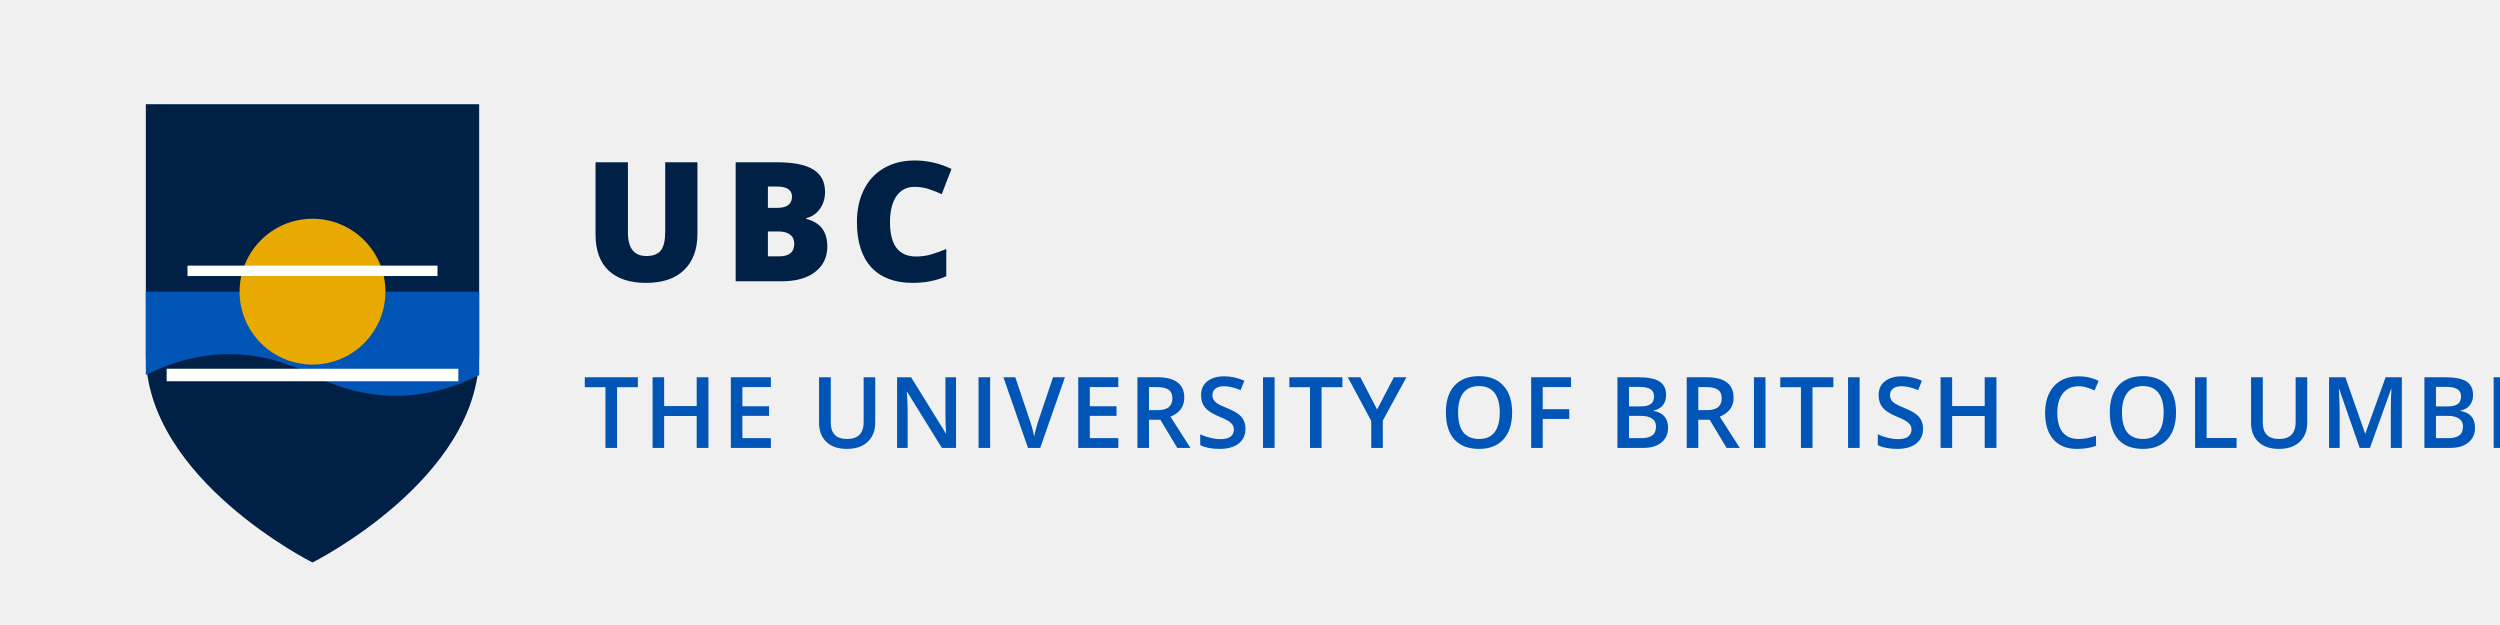
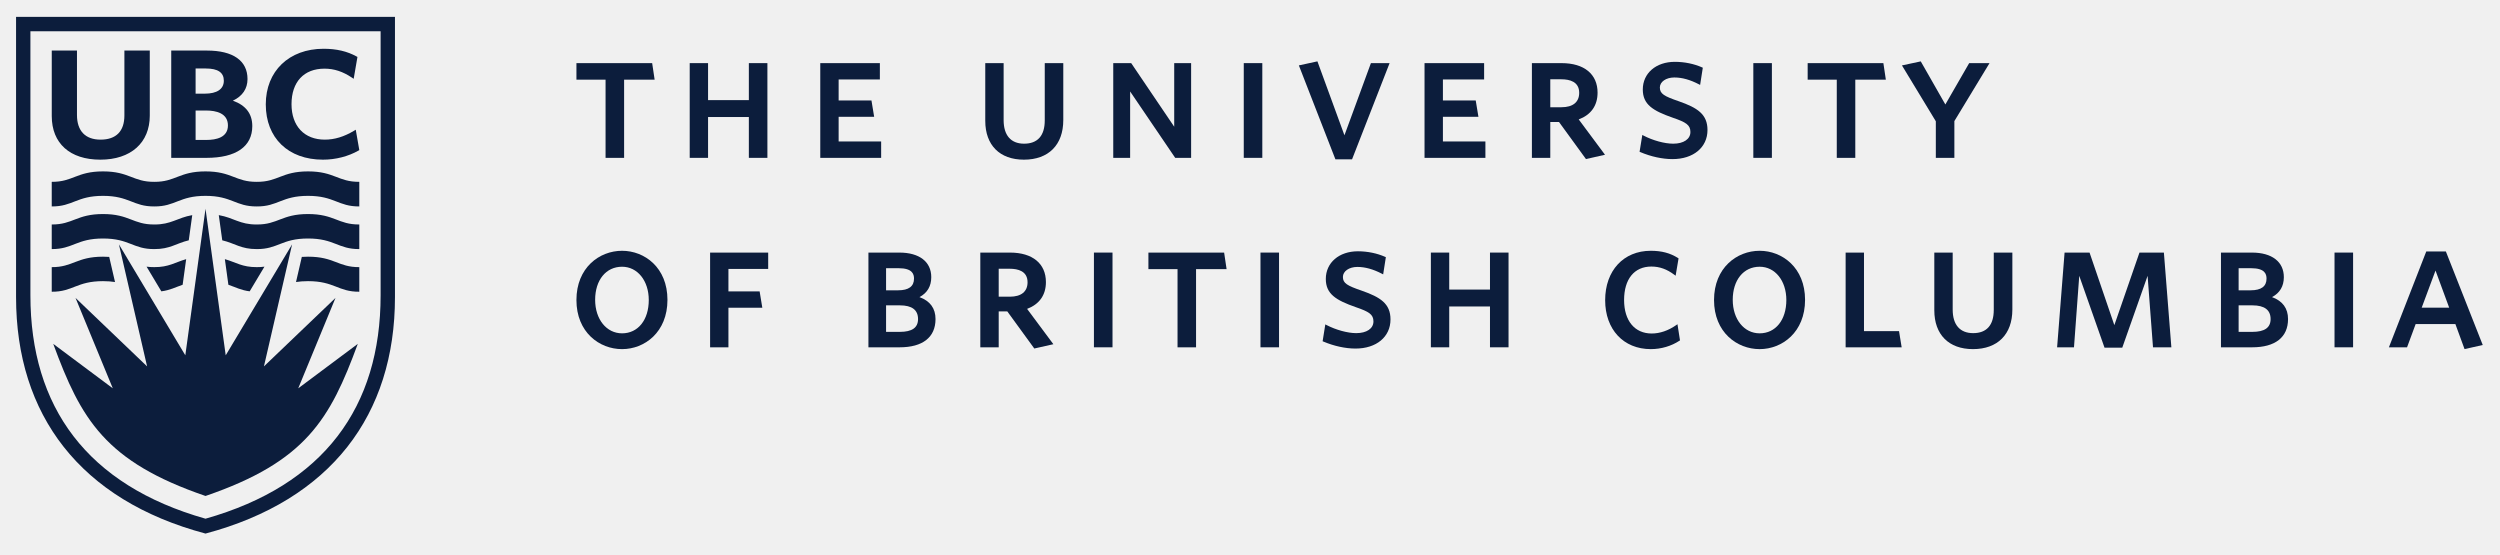
- <svg xmlns="http://www.w3.org/2000/svg" viewBox="0 0 240 60" width="240" height="60" fill="none">
-   <g transform="translate(10, 6)">
-     <path d="M4 4 h32 v24 c0 12 -16 20 -16 20 s-16 -8 -16 -20 Z" fill="#002145" />
-     <path d="M4 22 h32 v8 q-8 4 -16 0 q-8 -4 -16 0 Z" fill="#0055B7" />
-     <circle cx="20" cy="22" r="7" fill="#E8A900" />
-     <path d="M8 20 l24 0" stroke="#FFFFFF" stroke-width="1" />
-     <path d="M6 30 l28 0" stroke="#FFFFFF" stroke-width="1.2" />
+ <svg xmlns="http://www.w3.org/2000/svg" viewBox="0 0 495.657 110" height="110" width="495.657" xml:space="preserve" id="svg2" version="1.1">
+   <defs id="defs6">
+     <clipPath id="clipPath18" clipPathUnits="userSpaceOnUse">
+       <path id="path16" d="M 0,117.004 H 371.743 V 0 H 0 z" />
+     </clipPath>
+   </defs>
+   <g transform="matrix(1.517645,0,0,-1.517645,-34.38328,143.3501)" id="g10">
+     <g id="g12">
+       <g clip-path="url(#clipPath18)" id="g14">
+         <g transform="translate(49.5034,67.1828)" id="g20">
+           <path id="path22" style="fill:#0c1d3c;fill-opacity:1;fill-rule:nonzero;stroke:none" d="m 0,0 2.639,-19.144 8.673,14.493 -3.68,-15.941 9.35,8.946 -4.869,-11.81 7.78,5.806 C 16.271,-27.505 13.116,-33.03 0,-37.52 c -13.116,4.49 -16.271,10.015 -19.892,19.87 l 7.779,-5.806 -4.869,11.81 9.35,-8.946 -3.68,15.941 8.673,-14.493 z" />
+         </g>
+         <g transform="translate(35.7637,73.5969)" id="g24">
+           <path id="path26" style="fill:#0c1d3c;fill-opacity:1;fill-rule:nonzero;stroke:none" d="m 0,0 c -3.974,0 -6.347,2.127 -6.347,5.7 v 8.554 h 3.295 V 5.835 c 0,-2.076 1.091,-3.218 3.077,-3.218 2.038,0 3.118,1.094 3.118,3.159 v 8.478 H 6.459 V 5.757 C 6.459,2.205 3.984,0 0,0" />
+         </g>
+         <g transform="translate(49.627,73.8337)" id="g28">
+           <path id="path30" style="fill:#0c1d3c;fill-opacity:1;fill-rule:nonzero;stroke:none" d="m 0,0 h -4.601 v 14.017 h 4.669 c 3.414,0 5.295,-1.325 5.295,-3.723 C 5.363,9.033 4.705,8.062 3.449,7.467 5.133,6.873 5.988,5.76 5.988,4.153 5.988,1.473 3.863,0 0,0 M -1.418,2.341 H 0 c 1.282,0 2.805,0.327 2.805,1.89 0,1.61 -1.549,1.953 -2.852,1.953 h -1.371 z m 0,6.045 h 1.197 c 1.604,0 2.491,0.602 2.491,1.692 0,1.073 -0.773,1.596 -2.36,1.596 h -1.328 z" />
+         </g>
+         <g transform="translate(64.8438,73.5969)" id="g32">
+           <path id="path34" style="fill:#0c1d3c;fill-opacity:1;fill-rule:nonzero;stroke:none" d="m 0,0 c -4.537,0 -7.467,2.833 -7.467,7.227 0,4.341 3.037,7.261 7.556,7.261 1.676,0 3.087,-0.33 4.311,-1.009 l 0.108,-0.06 -0.492,-2.855 -0.217,0.145 c -1.203,0.808 -2.348,1.181 -3.598,1.181 -2.695,0 -4.306,-1.738 -4.306,-4.646 0,-2.854 1.666,-4.627 4.351,-4.627 1.272,0 2.524,0.382 3.826,1.166 L 4.287,3.912 4.751,1.25 4.648,1.189 C 3.311,0.424 1.66,0 0,0" />
+         </g>
+         <g transform="translate(49.5034,26.6931)" id="g36">
+           <path id="path38" style="fill:#0c1d3c;fill-opacity:1;fill-rule:nonzero;stroke:none" d="m 0,0 c -15.484,4.387 -22.875,14.61 -22.875,29.184 v 34.498 h 45.75 V 29.184 C 22.875,14.61 15.484,4.387 0,0 M -24.75,65.557 V 28.949 C -24.75,13.564 -16.379,2.426 0,-1.943 16.379,2.426 24.75,13.564 24.75,28.949 v 36.608 z" />
+         </g>
+         <g transform="translate(49.5044,68.8693)" id="g40">
+           <path id="path42" style="fill:#0c1d3c;fill-opacity:1;fill-rule:nonzero;stroke:none" d="M 0,0 C 3.451,0 3.918,-1.4 6.697,-1.383 9.467,-1.4 9.941,0 13.393,0 c 3.45,0 3.925,-1.4 6.697,-1.383 V 1.831 C 17.318,1.812 16.843,3.195 13.393,3.195 9.941,3.195 9.467,1.812 6.697,1.831 3.918,1.812 3.451,3.195 0,3.195 c -3.451,0 -3.918,-1.383 -6.697,-1.364 -2.77,-0.019 -3.245,1.364 -6.696,1.364 -3.451,0 -3.927,-1.383 -6.697,-1.364 V -1.383 C -17.32,-1.4 -16.844,0 -13.393,0 -9.942,0 -9.467,-1.4 -6.697,-1.383 -3.918,-1.4 -3.451,0 0,0" />
+         </g>
+         <g transform="translate(51.6909,63.0612)" id="g44">
+           <path id="path46" style="fill:#0c1d3c;fill-opacity:1;fill-rule:nonzero;stroke:none" d="m 0,0 c 1.665,-0.398 2.457,-1.159 4.511,-1.146 2.769,-0.017 3.244,1.383 6.695,1.383 3.451,0 3.926,-1.4 6.697,-1.383 V 2.068 C 15.132,2.049 14.657,3.432 11.206,3.432 7.755,3.432 7.28,2.049 4.511,2.068 2.279,2.053 1.537,2.941 -0.454,3.292 z" />
+         </g>
+         <g transform="translate(42.8071,61.9152)" id="g48">
+           <path id="path50" style="fill:#0c1d3c;fill-opacity:1;fill-rule:nonzero;stroke:none" d="M 0,0 C 2.053,-0.013 2.845,0.747 4.509,1.146 L 4.963,4.437 C 2.973,4.086 2.23,3.199 0,3.214 -2.77,3.195 -3.245,4.578 -6.695,4.578 c -3.452,0 -3.928,-1.383 -6.698,-1.364 V 0 c 2.77,-0.017 3.246,1.383 6.698,1.383 3.45,0 3.925,-1.4 6.695,-1.383" />
+         </g>
+         <g transform="translate(52.4912,57.256)" id="g52">
+           <path id="path54" style="fill:#0c1d3c;fill-opacity:1;fill-rule:nonzero;stroke:none" d="M 0,0 C 0.941,-0.324 1.665,-0.719 2.783,-0.859 L 4.712,2.364 C 4.411,2.323 4.082,2.3 3.71,2.302 1.801,2.29 0.983,2.938 -0.461,3.345 z" />
+         </g>
+         <g transform="translate(61.3262,57.612)" id="g56">
+           <path id="path58" style="fill:#0c1d3c;fill-opacity:1;fill-rule:nonzero;stroke:none" d="m 0,0 c 0.451,0.071 0.964,0.115 1.571,0.115 3.45,0 3.926,-1.4 6.697,-1.383 V 1.946 C 5.497,1.928 5.021,3.311 1.571,3.311 1.279,3.311 1.01,3.3 0.758,3.282 z" />
+         </g>
+         <g transform="translate(37.6812,57.612)" id="g60">
+           <path id="path62" style="fill:#0c1d3c;fill-opacity:1;fill-rule:nonzero;stroke:none" d="m 0,0 -0.758,3.282 c -0.252,0.018 -0.52,0.029 -0.811,0.029 -3.452,0 -3.928,-1.383 -6.698,-1.365 v -3.214 c 2.77,-0.017 3.246,1.383 6.698,1.383 C -0.964,0.115 -0.451,0.071 0,0" />
+         </g>
+         <g transform="translate(43.7329,56.3967)" id="g64">
+           <path id="path66" style="fill:#0c1d3c;fill-opacity:1;fill-rule:nonzero;stroke:none" d="M 0,0 C 1.118,0.14 1.842,0.535 2.783,0.859 L 3.244,4.204 C 1.801,3.797 0.983,3.149 -0.926,3.162 -1.298,3.159 -1.627,3.183 -1.929,3.224 z" />
+         </g>
+         <g transform="translate(104.1885,73.8337)" id="g68">
+           <path id="path70" style="fill:#0c1d3c;fill-opacity:1;fill-rule:nonzero;stroke:none" d="m 0,0 h -2.423 v 10.215 h -3.805 v 2.16 h 9.893 l 0.323,-2.16 H 0 z" />
+         </g>
+         <g transform="translate(122.9077,73.8337)" id="g72">
+           <path id="path74" style="fill:#0c1d3c;fill-opacity:1;fill-rule:nonzero;stroke:none" d="M 0,0 H -2.423 V 5.335 H -7.752 V 0 h -2.398 v 12.375 h 2.398 V 7.542 h 5.329 v 4.833 H 0 z" />
+         </g>
+         <g transform="translate(137.7676,73.8337)" id="g76">
+           <path id="path78" style="fill:#0c1d3c;fill-opacity:1;fill-rule:nonzero;stroke:none" d="m 0,0 h -7.953 v 12.375 h 7.785 V 10.237 H -5.553 V 7.498 h 4.288 L -0.913,5.36 h -4.64 V 2.138 l 5.553,0 z" />
+         </g>
+         <g transform="translate(156.4185,73.5969)" id="g80">
+           <path id="path82" style="fill:#0c1d3c;fill-opacity:1;fill-rule:nonzero;stroke:none" d="m 0,0 c -3.163,0 -5.049,1.896 -5.049,5.075 v 7.536 h 2.398 V 5.17 c 0,-1.988 0.948,-3.082 2.672,-3.082 1.768,0 2.701,1.045 2.701,3.032 v 7.491 H 5.143 V 5.17 C 5.143,1.931 3.219,0 0,0" />
+         </g>
+         <g transform="translate(178.2617,73.8337)" id="g84">
+           <path id="path86" style="fill:#0c1d3c;fill-opacity:1;fill-rule:nonzero;stroke:none" d="M 0,0 H -2.08 L -7.967,8.672 V 0 h -2.206 v 12.375 h 2.345 l 5.619,-8.308 v 8.308 H 0 z" />
+         </g>
+         <path id="path88" style="fill:#0c1d3c;fill-opacity:1;fill-rule:nonzero;stroke:none" d="m 187.562,73.834 h -2.423 v 12.375 h 2.423 z" />
+         <g transform="translate(199.2871,73.6447)" id="g90">
+           <path id="path92" style="fill:#0c1d3c;fill-opacity:1;fill-rule:nonzero;stroke:none" d="m 0,0 h -2.176 l -4.774,12.267 2.424,0.528 3.531,-9.659 3.457,9.427 h 2.441 z" />
+         </g>
+         <g transform="translate(216.707,73.8337)" id="g94">
+           <path id="path96" style="fill:#0c1d3c;fill-opacity:1;fill-rule:nonzero;stroke:none" d="m 0,0 h -7.953 v 12.375 h 7.785 V 10.237 H -5.551 V 7.498 h 4.286 L -0.911,5.36 h -4.64 V 2.138 l 5.551,0 z" />
+         </g>
+         <g transform="translate(225.1826,80.4465)" id="g98">
+           <path id="path100" style="fill:#0c1d3c;fill-opacity:1;fill-rule:nonzero;stroke:none" d="m 0,0 h 1.461 c 1.493,0 2.316,0.664 2.316,1.885 0,1.46 -1.26,1.765 -2.316,1.765 H 0 z M 4.661,-6.77 1.136,-1.925 H 0 V -6.613 H -2.402 V 5.762 h 3.884 c 2.939,0 4.695,-1.439 4.695,-3.856 0,-1.687 -0.851,-2.89 -2.462,-3.499 l 3.433,-4.615 z" />
+         </g>
+         <g transform="translate(241.1465,73.6701)" id="g102">
+           <path id="path104" style="fill:#0c1d3c;fill-opacity:1;fill-rule:nonzero;stroke:none" d="M 0,0 C -1.311,0 -2.812,0.324 -4.206,0.917 L -4.3,0.954 -3.941,3.157 -3.795,3.079 c 1.239,-0.648 2.765,-1.064 3.893,-1.064 1.362,0 2.244,0.602 2.244,1.525 0,0.921 -0.576,1.277 -2.311,1.871 -2.594,0.906 -3.91,1.724 -3.91,3.682 0,2.126 1.723,3.615 4.188,3.615 1.253,0 2.52,-0.262 3.566,-0.729 L 3.961,11.938 3.61,9.691 3.458,9.77 c -1.155,0.602 -2.209,0.894 -3.218,0.894 -1.079,0 -1.89,-0.561 -1.89,-1.309 0,-0.825 0.561,-1.14 2.477,-1.799 C 3.255,6.709 4.573,5.861 4.573,3.804 4.573,1.532 2.735,0 0,0" />
+         </g>
+         <path id="path106" style="fill:#0c1d3c;fill-opacity:1;fill-rule:nonzero;stroke:none" d="m 254.132,73.834 h -2.424 v 12.375 h 2.424 z" />
+         <g transform="translate(265.0283,73.8337)" id="g108">
+           <path id="path110" style="fill:#0c1d3c;fill-opacity:1;fill-rule:nonzero;stroke:none" d="m 0,0 h -2.419 v 10.215 h -3.803 v 2.16 h 9.891 l 0.323,-2.16 H 0 z" />
+         </g>
+         <g transform="translate(277.9717,73.8337)" id="g112">
+           <path id="path114" style="fill:#0c1d3c;fill-opacity:1;fill-rule:nonzero;stroke:none" d="m 0,0 h -2.423 v 4.778 l -4.426,7.298 2.459,0.527 3.211,-5.629 3.113,5.401 H 4.593 L 0,4.803 z" />
+         </g>
+         <g transform="translate(103.9204,59.6096)" id="g116">
+           <path id="path118" style="fill:#0c1d3c;fill-opacity:1;fill-rule:nonzero;stroke:none" d="M 0,0 C -2.1,0 -3.516,-1.739 -3.516,-4.325 -3.516,-6.86 -2.037,-8.7 0,-8.7 c 2.085,0 3.49,1.749 3.49,4.349 C 3.49,-1.832 2.021,0 0,0 m 0,-10.763 c -2.966,0 -5.961,2.203 -5.961,6.412 0,4.227 2.995,6.435 5.961,6.435 2.95,0 5.931,-2.198 5.931,-6.409 0,-4.226 -2.981,-6.438 -5.931,-6.438" />
+         </g>
+         <g transform="translate(117.8164,49.0837)" id="g120">
+           <path id="path122" style="fill:#0c1d3c;fill-opacity:1;fill-rule:nonzero;stroke:none" d="M 0,0 H -2.394 V 12.375 H 5.194 V 10.237 H 0 V 7.306 H 4.076 L 4.427,5.169 H 0 z" />
+         </g>
+         <g transform="translate(138.4106,56.5305)" id="g124">
+           <path id="path126" style="fill:#0c1d3c;fill-opacity:1;fill-rule:nonzero;stroke:none" d="m 0,0 h 1.576 c 1.38,0 2.074,0.513 2.074,1.527 0,0.582 -0.209,1.36 -2.004,1.36 H 0 z m 0,-5.43 h 1.789 c 1.608,0 2.388,0.547 2.388,1.673 0,1.187 -0.792,1.791 -2.363,1.791 L 0,-1.966 z M 1.768,-7.447 H -2.305 V 4.928 h 4.047 c 2.607,0 4.162,-1.2 4.162,-3.208 0,-1.186 -0.515,-2.062 -1.54,-2.609 1.388,-0.504 2.096,-1.468 2.096,-2.868 0,-2.376 -1.67,-3.69 -4.692,-3.69" />
+         </g>
+         <g transform="translate(153.124,55.6965)" id="g128">
+           <path id="path130" style="fill:#0c1d3c;fill-opacity:1;fill-rule:nonzero;stroke:none" d="M 0,0 H 1.456 C 2.946,0 3.77,0.664 3.77,1.885 3.77,3.345 2.513,3.65 1.456,3.65 H 0 z M 4.651,-6.77 1.126,-1.925 H 0 V -6.613 H -2.402 V 5.762 h 3.881 c 2.938,0 4.69,-1.439 4.69,-3.856 0,-1.687 -0.85,-2.89 -2.458,-3.499 l 3.432,-4.615 z" />
+         </g>
+         <path id="path132" style="fill:#0c1d3c;fill-opacity:1;fill-rule:nonzero;stroke:none" d="m 167.992,49.084 h -2.427 v 12.375 h 2.427 z" />
+         <g transform="translate(178.9062,49.0837)" id="g134">
+           <path id="path136" style="fill:#0c1d3c;fill-opacity:1;fill-rule:nonzero;stroke:none" d="m 0,0 h -2.419 v 10.215 h -3.805 v 2.16 H 3.668 L 3.99,10.215 H 0 z" />
+         </g>
+         <path id="path138" style="fill:#0c1d3c;fill-opacity:1;fill-rule:nonzero;stroke:none" d="m 189.747,49.084 h -2.424 v 12.375 h 2.424 z" />
+         <g transform="translate(199.7402,48.9201)" id="g140">
+           <path id="path142" style="fill:#0c1d3c;fill-opacity:1;fill-rule:nonzero;stroke:none" d="m 0,0 c -1.314,0 -2.81,0.324 -4.21,0.917 l -0.09,0.037 0.352,2.203 0.149,-0.078 c 1.245,-0.648 2.774,-1.064 3.893,-1.064 1.362,0 2.246,0.602 2.246,1.525 0,0.921 -0.577,1.277 -2.313,1.871 -2.589,0.906 -3.91,1.724 -3.91,3.682 0,2.126 1.728,3.615 4.195,3.615 1.25,0 2.513,-0.262 3.561,-0.729 L 3.961,11.938 3.61,9.691 3.46,9.77 c -1.155,0.602 -2.211,0.894 -3.224,0.894 -1.073,0 -1.886,-0.561 -1.886,-1.309 0,-0.825 0.558,-1.14 2.478,-1.799 C 3.253,6.709 4.568,5.861 4.568,3.804 4.568,1.532 2.732,0 0,0" />
+         </g>
+         <g transform="translate(219.7285,49.0837)" id="g144">
+           <path id="path146" style="fill:#0c1d3c;fill-opacity:1;fill-rule:nonzero;stroke:none" d="M 0,0 H -2.424 V 5.335 H -7.748 V 0 h -2.398 v 12.375 h 2.398 V 7.542 h 5.324 v 4.833 H 0 z" />
+         </g>
+         <g transform="translate(238.3105,48.8469)" id="g148">
+           <path id="path150" style="fill:#0c1d3c;fill-opacity:1;fill-rule:nonzero;stroke:none" d="m 0,0 c -3.563,0 -5.959,2.566 -5.959,6.39 0,3.862 2.396,6.457 5.959,6.457 1.413,0 2.548,-0.298 3.562,-0.949 L 3.629,11.853 3.247,9.59 3.083,9.71 c -0.978,0.735 -1.93,1.078 -3.009,1.078 -2.228,0 -3.56,-1.641 -3.56,-4.376 0,-2.697 1.377,-4.372 3.607,-4.372 1.067,0 2.18,0.381 3.206,1.101 L 3.487,3.253 3.818,1.139 3.75,1.099 C 2.677,0.391 1.349,0 0,0" />
+         </g>
+         <g transform="translate(252.5342,59.6096)" id="g152">
+           <path id="path154" style="fill:#0c1d3c;fill-opacity:1;fill-rule:nonzero;stroke:none" d="M 0,0 C -2.104,0 -3.516,-1.739 -3.516,-4.325 -3.516,-6.86 -2.037,-8.7 0,-8.7 c 2.082,0 3.487,1.749 3.487,4.349 C 3.487,-1.832 2.02,0 0,0 m 0,-10.763 c -2.966,0 -5.96,2.203 -5.96,6.412 0,4.227 2.994,6.435 5.96,6.435 2.944,0 5.932,-2.198 5.932,-6.409 0,-4.226 -2.988,-6.438 -5.932,-6.438" />
+         </g>
+         <g transform="translate(271.0859,49.0837)" id="g156">
+           <path id="path158" style="fill:#0c1d3c;fill-opacity:1;fill-rule:nonzero;stroke:none" d="m 0,0 h -7.32 v 12.375 h 2.399 V 2.115 h 4.577 z" />
+         </g>
+         <g transform="translate(280.4004,48.8469)" id="g160">
+           <path id="path162" style="fill:#0c1d3c;fill-opacity:1;fill-rule:nonzero;stroke:none" d="m 0,0 c -3.16,0 -5.049,1.896 -5.049,5.075 v 7.536 h 2.4 V 5.17 c 0,-1.988 0.946,-3.082 2.674,-3.082 1.764,0 2.693,1.045 2.693,3.035 v 7.488 H 5.147 V 5.17 C 5.147,1.931 3.222,0 0,0" />
+         </g>
+         <g transform="translate(299.9062,49.0383)" id="g164">
+           <path id="path166" style="fill:#0c1d3c;fill-opacity:1;fill-rule:nonzero;stroke:none" d="M 0,0 H -2.32 L -5.621,9.383 -6.308,0.045 h -2.205 l 0.976,12.375 h 3.262 l 3.239,-9.48 3.282,9.48 H 5.437 L 6.413,0.045 H 4.014 L 3.308,9.383 z" />
+         </g>
+         <g transform="translate(315.1055,56.5305)" id="g168">
+           <path id="path170" style="fill:#0c1d3c;fill-opacity:1;fill-rule:nonzero;stroke:none" d="m 0,0 h 1.574 c 1.376,0 2.072,0.513 2.072,1.527 0,0.582 -0.202,1.36 -2.001,1.36 H 0 z m 0,-5.43 h 1.783 c 1.611,0 2.395,0.547 2.395,1.673 0,1.187 -0.797,1.791 -2.367,1.791 l -1.811,0 z m 1.764,-2.017 h -4.07 V 4.928 h 4.044 c 2.614,0 4.17,-1.2 4.17,-3.208 0,-1.186 -0.521,-2.062 -1.544,-2.609 1.384,-0.504 2.092,-1.468 2.092,-2.868 0,-2.376 -1.664,-3.69 -4.692,-3.69" />
+         </g>
+         <path id="path172" style="fill:#0c1d3c;fill-opacity:1;fill-rule:nonzero;stroke:none" d="m 330.059,49.084 h -2.425 v 12.375 h 2.425 z" />
+         <g transform="translate(339.0205,54.2595)" id="g174">
+           <path id="path176" style="fill:#0c1d3c;fill-opacity:1;fill-rule:nonzero;stroke:none" d="M 0,0 H 3.594 C 3.374,0.63 2.471,3.06 1.807,4.852 z m 5.6,-5.409 -1.198,3.272 h -5.188 l -1.126,-3.039 h -2.37 L 0.598,7.342 H 3.161 L 7.977,-4.875 z" />
+         </g>
+       </g>
+     </g>
  </g>
-   <text x="56" y="27" font-family="'Open Sans', 'Helvetica Neue', Arial, sans-serif" font-size="16" font-weight="900" fill="#002145" letter-spacing="0.08em">UBC</text>
-   <text x="56" y="43" font-family="'Open Sans', 'Helvetica Neue', Arial, sans-serif" font-size="9.5" font-weight="600" fill="#0055B7" letter-spacing="0.04em">THE UNIVERSITY OF BRITISH COLUMBIA</text>
</svg>
